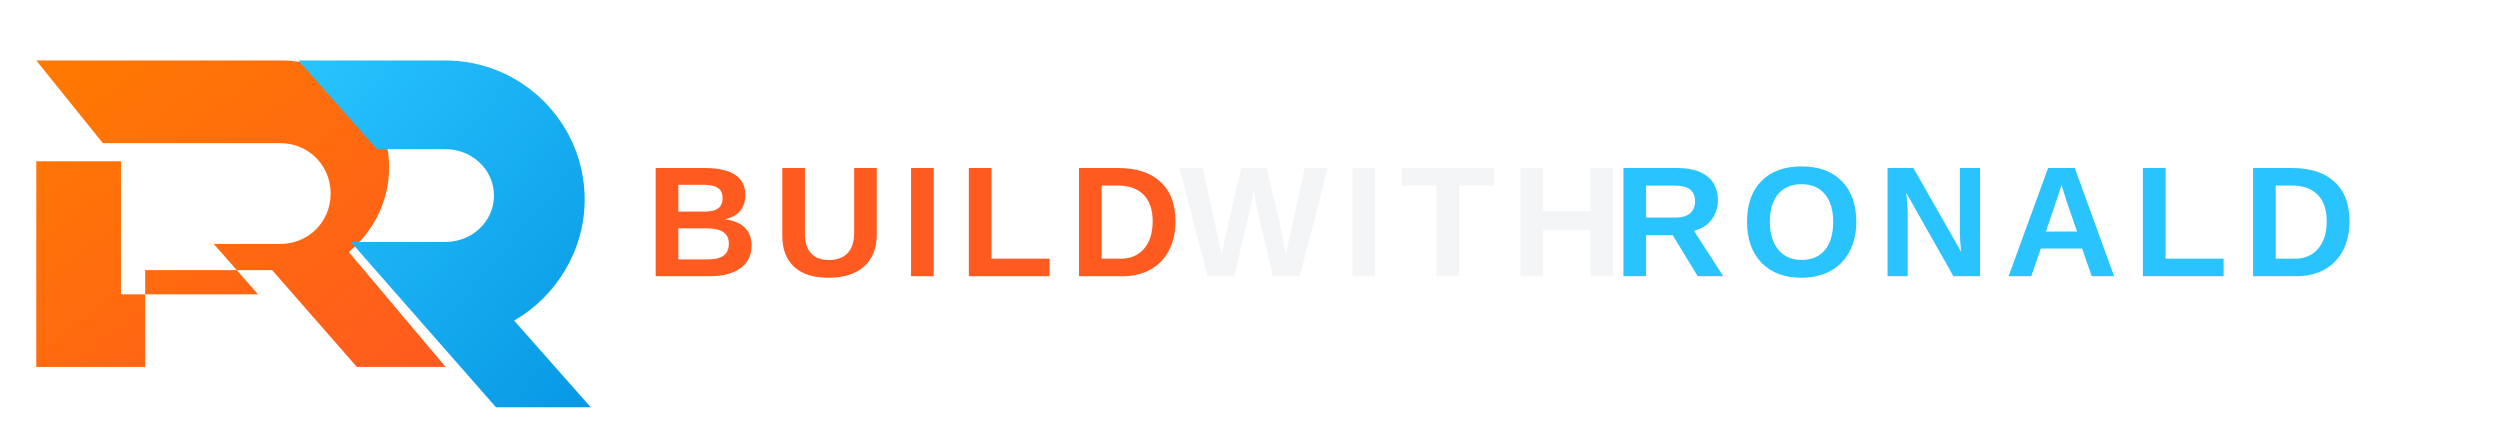
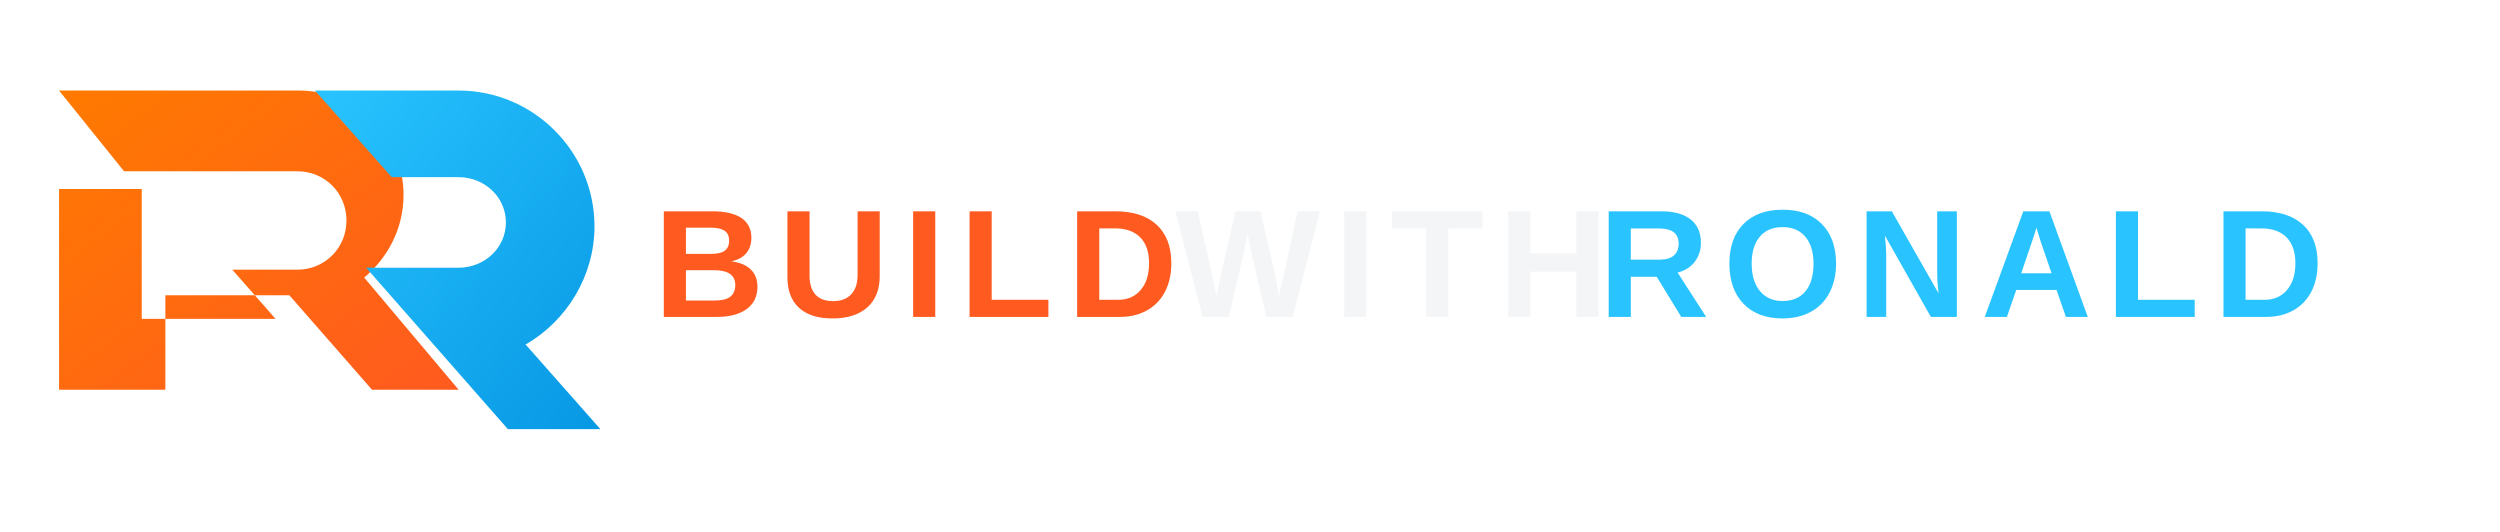
- <svg xmlns="http://www.w3.org/2000/svg" viewBox="0 0 1240 220" role="img" aria-labelledby="title desc">
+ <svg xmlns="http://www.w3.org/2000/svg" viewBox="-12 -16 1270 270" preserveAspectRatio="xMinYMid meet" overflow="visible" role="img" aria-labelledby="title desc">
  <defs>
    <linearGradient id="orange" x1="0" x2="1" y1="0" y2="1">
      <stop offset="0" stop-color="#ff7a00" />
      <stop offset="1" stop-color="#ff5a1f" />
    </linearGradient>
    <linearGradient id="blue" x1="0" x2="1" y1="0" y2="1">
      <stop offset="0" stop-color="#29c4ff" />
      <stop offset="1" stop-color="#0798e4" />
    </linearGradient>
  </defs>
  <g transform="translate(8 18)">
    <path fill="url(#orange)" d="M10 12h122c29 0 53 24 53 53 0 17-8 32-20 42l48 57h-44l-42-48H64v48H10V62h42v66h68l-22-25h33c14 0 25-11 25-25s-11-25-25-25H43L10 12z" />
    <path fill="url(#blue)" d="M140 12h73c38 0 69 31 69 69 0 25-14 48-35 60l38 43h-47l-72-82h47c13 0 24-10 24-23s-11-23-24-23h-34l-39-44z" />
  </g>
  <g font-family="Arial, Helvetica, sans-serif" font-weight="800" letter-spacing="7">
-     <text x="320" y="137" font-size="78" fill="#ff5a1f">BUILD</text>
-     <text x="585" y="137" font-size="78" fill="#f3f5f7">WITH</text>
-     <text x="800" y="137" font-size="78" fill="#29c4ff">RONALD</text>
+     <text x="320" y="145" font-size="78" fill="#ff5a1f">BUILD</text>
+     <text x="585" y="145" font-size="78" fill="#f3f5f7">WITH</text>
+     <text x="800" y="145" font-size="78" fill="#29c4ff">RONALD</text>
  </g>
</svg>
